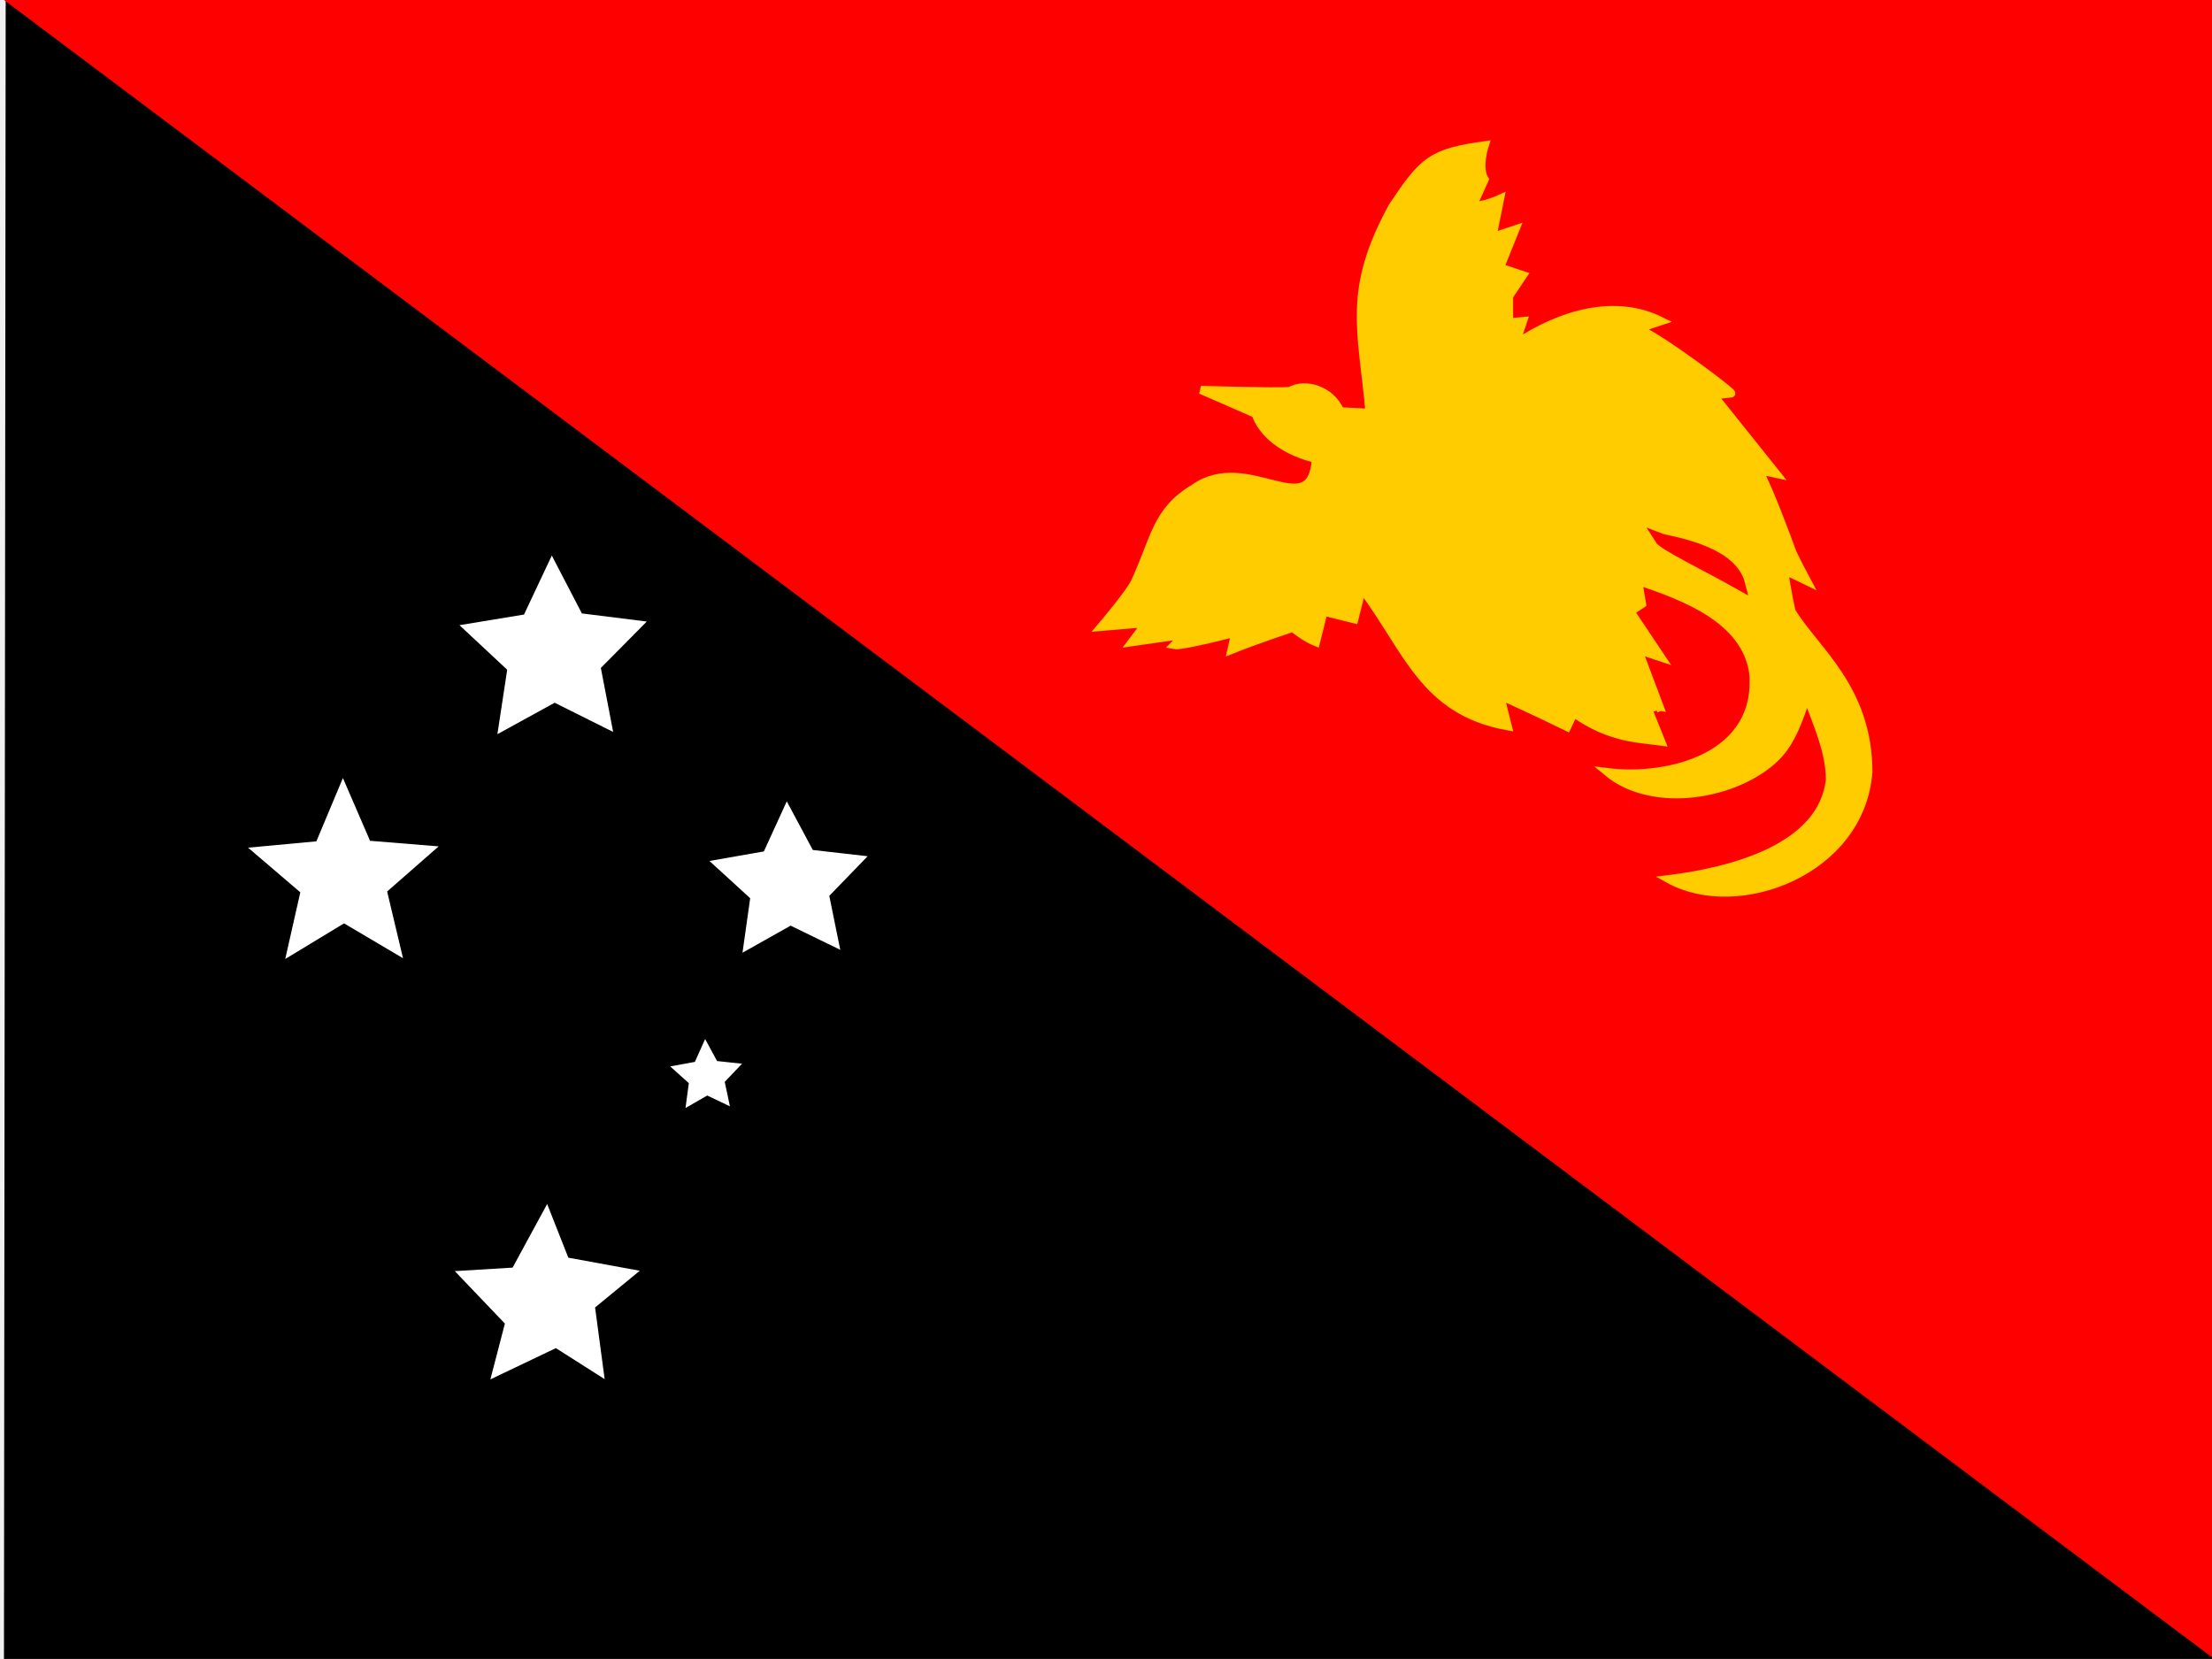
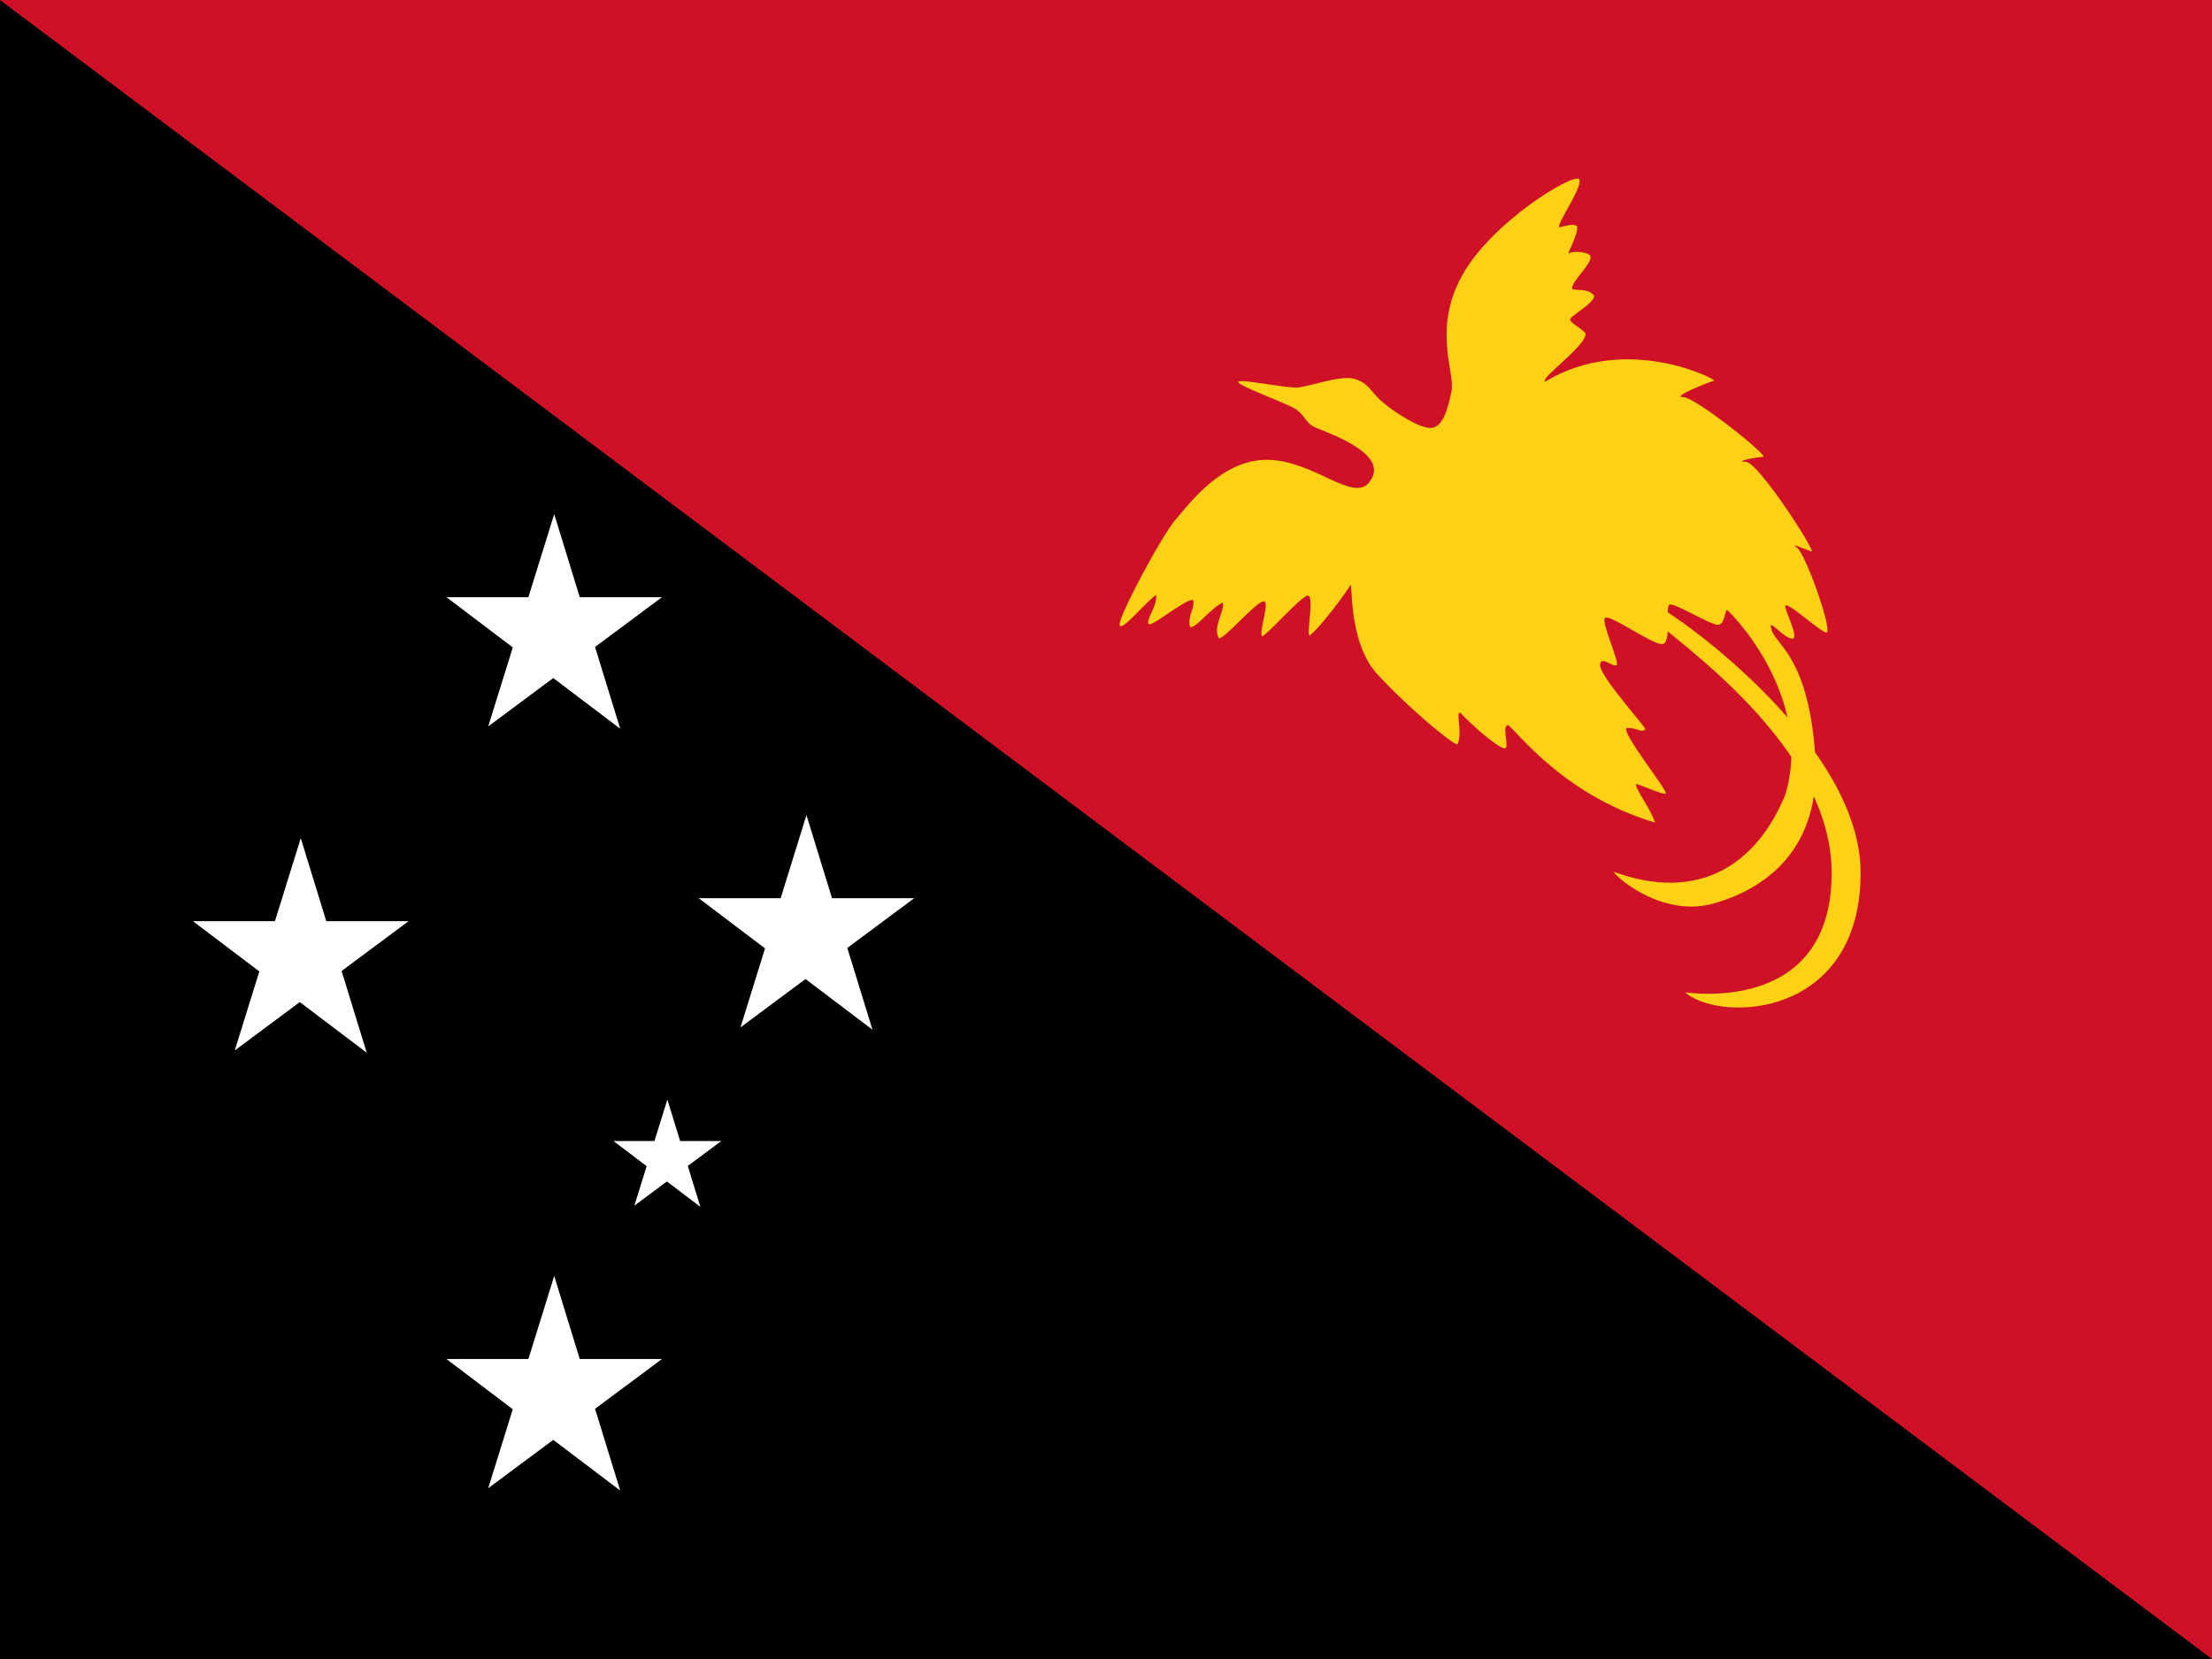
- <svg xmlns="http://www.w3.org/2000/svg" id="svg548" version="1.1" viewBox="0 0 640 480">
-   <g id="flag" transform="matrix(.94087 0 0 .9375 80.178 0)">
-     <g id="g575" transform="matrix(1.0321 0 0 1.0321 -84 -.00041285)" fill-rule="evenodd">
-       <path id="path572" d="m0.514 0-0.514 496.06h659.05l-658.54-496.06z" />
-       <path id="path574" transform="matrix(-1 0 0 -1 659.05 496.06)" fill="#f00" d="m0.514 0-0.514 496.06h659.05l-658.54-496.06z" />
-     </g>
-     <g id="g578" transform="matrix(2.3594 0 0 2.3594 -84 -.0004286)">
-       <path id="selection_to_path" stroke="#fc0" stroke-width="1.065" fill="#fc0" d="m178 54l-3.84-0.2c-1.18-2.78-4.513-3.823-6.563-2.653-1.86 0.16-11.6-0.147-11.6-0.147l7.12 3.12c1.76 4.76 7.88 5.88 7.88 5.88-0.543 8.775-8.881-1.132-15.881 3.868-5 3-5.059 6.583-7.761 12.371-0.84 1.609-4.36 5.761-4.36 5.761l5.88-0.5-1.88 2.5 7-1s-0.94 0.785-1.5 1.38c1.037 0.203 8-1.63 8-1.63l-0.5 2.25c3.57-1.43 8-2.88 8-2.88s1.57 1.31 3 1.88l1-4 4 1 1-4c6 8 8 16 19 18l-1-4c3.06 1.31 8.74 4.09 8.74 4.09l0.86-1.83c4.77 3.42 8.73 3.36 11.4 3.74 0 0-1.99-4.98-2-5 0.13 0.05 1.99 1.01 2 1 0 0-3-8-3-8s3 1 3 1l-4-6 1.5-1-0.5-3c6 2 14 5 15 12 1 11-11 14-19 13 6 5 17 3 22-2 2-2 3-5 4-8 1 3 3 7 3 11-1 9-13 12-21 13 9 5 25-1 26-14 0-11-7-16-10-21-0.45-1.82-1-5.38-1-5.38 0.388 0.114 3 1.39 3 1.39s-1.77-3.31-2-4.01-3.12-8.5-4.25-10.38c0.186-0.105 2.25 0.35 2.25 0.35l-8.19-10.27s1.976-0.18 2.32-0.24-9.52-7.51-12.13-8.46c0 0 3-1 3-1-6-3-13-1-19 3l1-3-1.83 0.17v-3.43s1.83-2.74 1.83-2.74-3-1-3-1l2-5s-3 1-3 1l1-5s-2.24 1.04-3.6 0.89c0.05 0.11 1.59-3.42 1.59-3.42-0.95-1.49 0.01-4.47 0.01-4.47-7 1-8 2-12 8-6 11-4 16-3 27z" />
-       <path id="path566" d="m215.78 70.438c0.521 0.859 6.197 3.594 10.468 6.016-1.146-4.609-9.479-5.625-10.468-6.016z" fill-rule="evenodd" stroke="#f00" stroke-width="1.065pt" fill="#f00" />
-       <polygon id="polygon567" d="m 78.294,180.397 -6.36,-4.057 -8.537,4.088 1.893,-7.303 -6.526,-6.855 7.53,-0.456 4.503,-8.325 2.761,7.021 9.309,1.71 -5.824,4.795 z" fill-rule="evenodd" points="78.294 180.4 71.934 176.34 63.397 180.43 65.29 173.13 58.764 166.27 66.295 165.81 70.798 157.49 73.558 164.51 82.868 166.22 77.044 171.02" stroke-width="1pt" fill="#fff" />
-       <polygon id="polygon568" d="m 94.617,144.708 -2.951,-1.412 -2.836,1.63 0.431,-3.242 -2.427,-2.193 3.217,-0.592 1.336,-2.986 1.557,2.877 3.252,0.348 -2.255,2.37 z" fill-rule="evenodd" points="94.617 144.71 91.666 143.3 88.83 144.93 89.262 141.68 86.835 139.49 90.052 138.9 91.388 135.91 92.945 138.79 96.198 139.14 93.943 141.51" stroke-width="1pt" fill="#fff" />
-       <polygon id="polygon569" d="m 109.003,124.236 -6.474,-3.156 -6.27,3.544 1.001,-7.133 -5.309,-4.868 7.093,-1.252 2.989,-6.553 3.383,6.359 7.156,0.818 -5.002,5.182 z" fill-rule="evenodd" points="109 124.24 102.53 121.08 96.258 124.62 97.259 117.49 91.95 112.62 99.043 111.37 102.03 104.82 105.42 111.18 112.57 112 107.57 117.18" stroke-width="1pt" fill="#fff" />
-       <polygon id="polygon570" d="m 79.401,95.74 -7.621,-3.819 -7.467,4.113 1.277,-8.428 -6.219,-5.83 8.411,-1.39 3.623,-7.716 3.921,7.569 8.458,1.061 -5.987,6.068 z" fill-rule="evenodd" points="79.401 95.74 71.779 91.921 64.313 96.034 65.59 87.606 59.37 81.776 67.781 80.386 71.404 72.669 75.325 80.239 83.783 81.3 77.796 87.368" stroke-width="1pt" fill="#fff" />
-       <polygon id="polygon571" d="m 50.905,125.343 -7.686,-4.563 -7.665,4.666 1.965,-8.72 -6.806,-5.848 8.901,-0.826 3.458,-8.28 3.536,8.21 8.944,0.73 -6.715,5.9 z" fill-rule="evenodd" transform="translate(1.1066 -.000015259)" points="50.905 125.34 43.219 120.78 35.554 125.44 37.519 116.72 30.712 110.88 39.613 110.05 43.071 101.77 46.607 109.98 55.551 110.71 48.836 116.61" stroke-width="1pt" fill="#fff" />
-     </g>
+ <svg xmlns="http://www.w3.org/2000/svg" xmlns:xlink="http://www.w3.org/1999/xlink" id="papua_new_guinea" viewBox="0 0 768 576">
+   <rect width="768" height="576" />
+   <path d="m0 0h768v576z" fill="#ce1126" />
+   <path d="m475.48 167.35c-5.67 7.33-19.09-7.37-35.17-7.7-16.08-0.34-27.47 15.41-32.16 20.77s-19.76 33.5-19.43 36.51c0.33 3.02 9.38-8.37 12.73-10.38 0.33 4.02-3.69 8.71-2.68 10.05s11.72-8.04 15.41-8.38c1 2.68-2.01 5.36-1.01 9.38 1.35 1.34 7.38-6.7 11.4-8.37 0.66 3.01-3.69 8.71-1.35 12.39 1.68 0.34 11.73-11.39 15.08-12.73s-1.68 11.06 0 12.06c3.01-2.01 12.4-12.73 15.41-14.07 3.02-1.34-0.33 13.74 1.01 13.74 3.68-2.68 13.06-15.41 14.07-17.42 1-2.01-1.01 19.43 9.37 30.82 10.39 11.39 26.14 24.45 27.81 24.45 2.01-3.68-0.67-11.39 1.01-11.05 4.68 5.02 13.4 12.39 15.4 12.39 2.02 0-1.34-8.04 1.34-8.04 5.37 5.03 20.78 24.79 50.92 33.84-2-5.7-6.36-10.72-6.7-13.4 2.01 0.33 9.05 3.68 10.39 3.35 1.34-0.34-14.74-20.1-13.73-22.78 3.68-0.34 5.36 2.01 6.7 0.33-1.68-2.68-15.75-18.42-15.75-22.11 0-3.68 4.36 0.67 5.7 0 1.33-0.67-5.36-14.74-4.02-16.41 1.33-1.68 16.07 9.04 19.76 9.04s1-13.06 2.68-13.73 14.07 7.03 16.75 7.03 2.34-5.69 3.35-5.02 30.15 29.81 20.1 63.98c-10.05 24.46-30.15 37.52-59.63 26.8 1.67 2.68 17.42 15.75 34.5 11.06 17.09-4.69 37.86-18.09 35.51-51.59-2.34-33.5-13.4-38.19-15.07-43.22-1.67-5.02 2.68 1.34 6.37 2.68 3.68 1.35-0.67-7.03-1.68-10.72-1.01-3.68 11.05 7.71 14.07 8.71 3.02 1.01-7.04-27.47-10.05-29.48s3.01 0.67 5.03 1.34c2 0.67-18.43-31.15-22.79-31.15-4.35 0 3.69-1.68 6.03-1.68 2.35 0-23.44-20.77-27.8-20.77s9.38-5.36 10.72-5.69c2.35 0.33-29.81-17.09-58.62 0.33-1.68-1.34 13.56-11.89 14.06-16.41 0.17-1.17-5.02-3.69-5.35-5.03-0.34-1.34 8.04-5.36 8.37-8.37-2.01-2.68-5.7-1.68-7.71-2.35-0.5-2.508 7.04-8.706 6.37-11.385-0.5-1.508-6.03-2.01-7.37-1.005s3.52-7.035 2.68-9.38c-0.67-1.005-3.35-0.335-6.03 0.335-1.68-0.335 8.71-14.741 6.7-16.751s-30.15 14.74-40.54 33.5c-10.38 18.756-2.34 33.836-3.68 40.196-1.34 6.37-3.02 12.73-7.37 12.73s-14.4-6.7-17.75-10.05c-3.36-3.35-4.02-5.69-8.72-7.03-4.69-1.34-15.4 2.68-19.42 3.01-4.02 0.34-19.77-3.01-20.78-2.01-1 1.01 15.41 7.04 19.1 9.05s4.02 4.69 6.7 6.36c2.68 1.68 27.8 9.05 19.76 19.43zm98.16 47.24c8.04 8.04 62.31 44.22 62.31 88.44s-39.53 42.88-50.92 41.54c12.73 10.72 60.97 8.71 60.97-41.54 0-44.22-62.31-88.44-70.35-92.46s-10.05-4.02-2.01 4.02z" fill="#fcd116" />
+   <g fill="#fff">
+     <path d="m220.25 418.6 11.46-36.85 11.45 37.25-30.16-22.83h37.418z" />
+     <path id="sl" d="m192.42 178.5-22.909 73.702 60.327-44.862h-74.836l60.327 45.664z" />
+     <use y="112.504" x="-88" xlink:href="#sl" />
+     <use y="104.504" x="87.582" xlink:href="#sl" />
+     <use y="264.504" xlink:href="#sl" />
  </g>
</svg>
